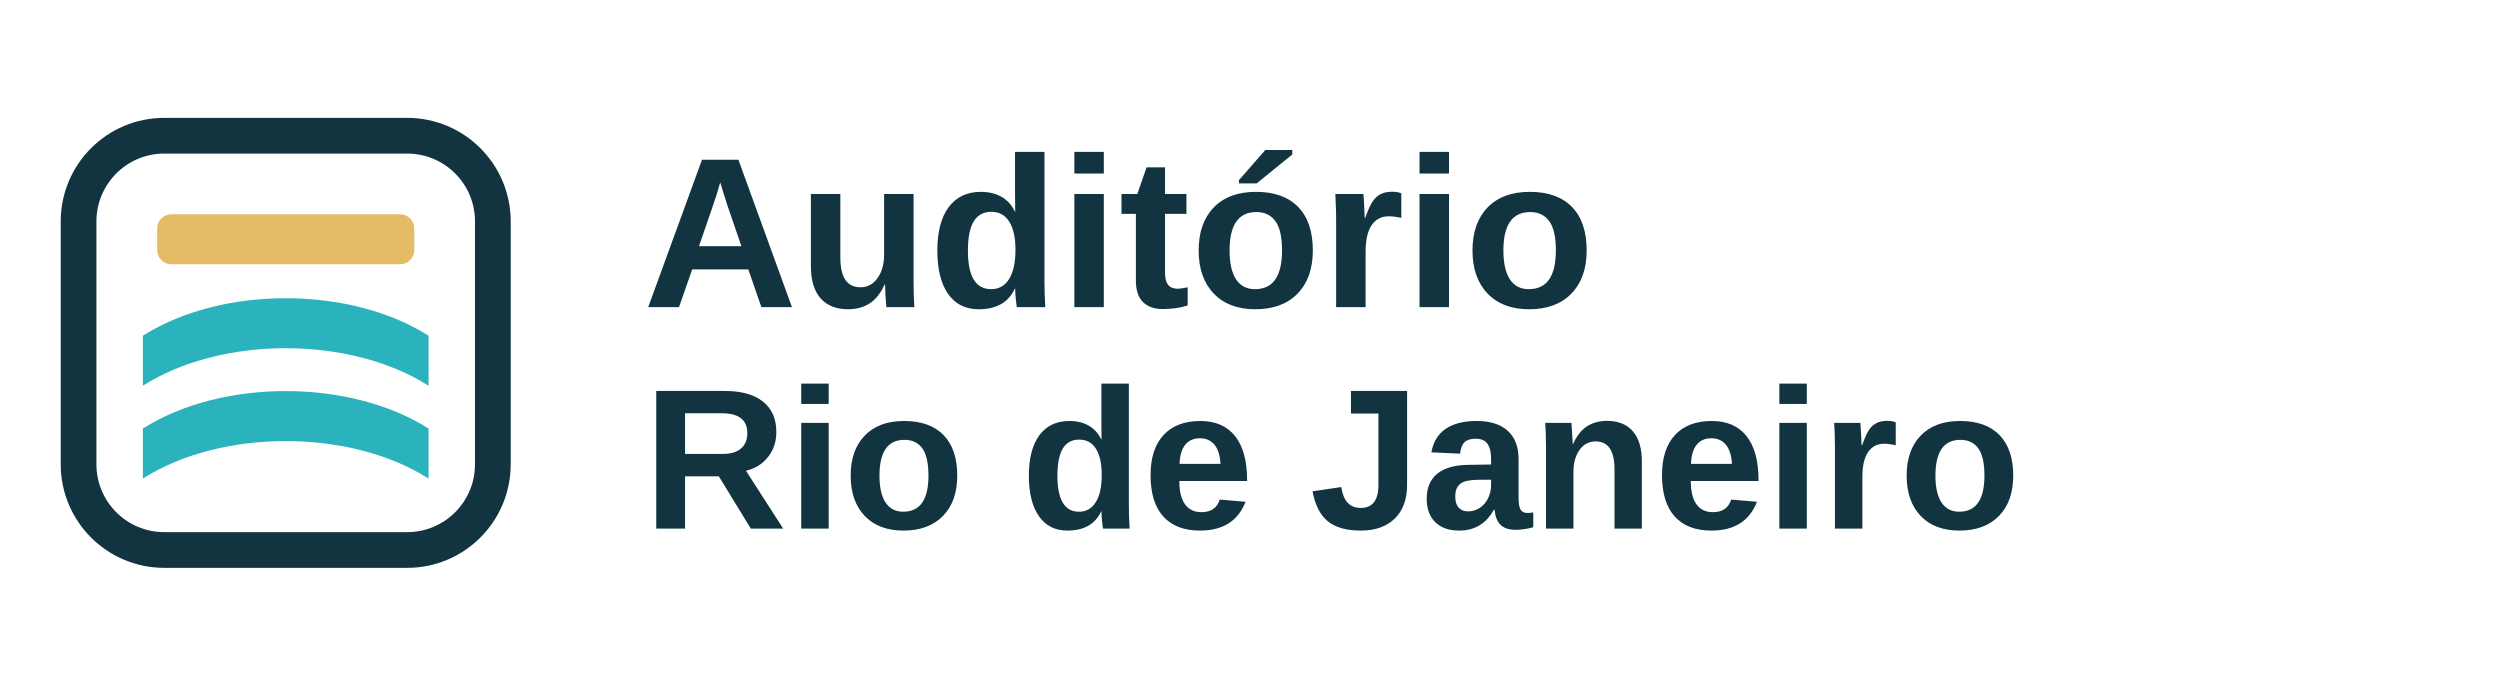
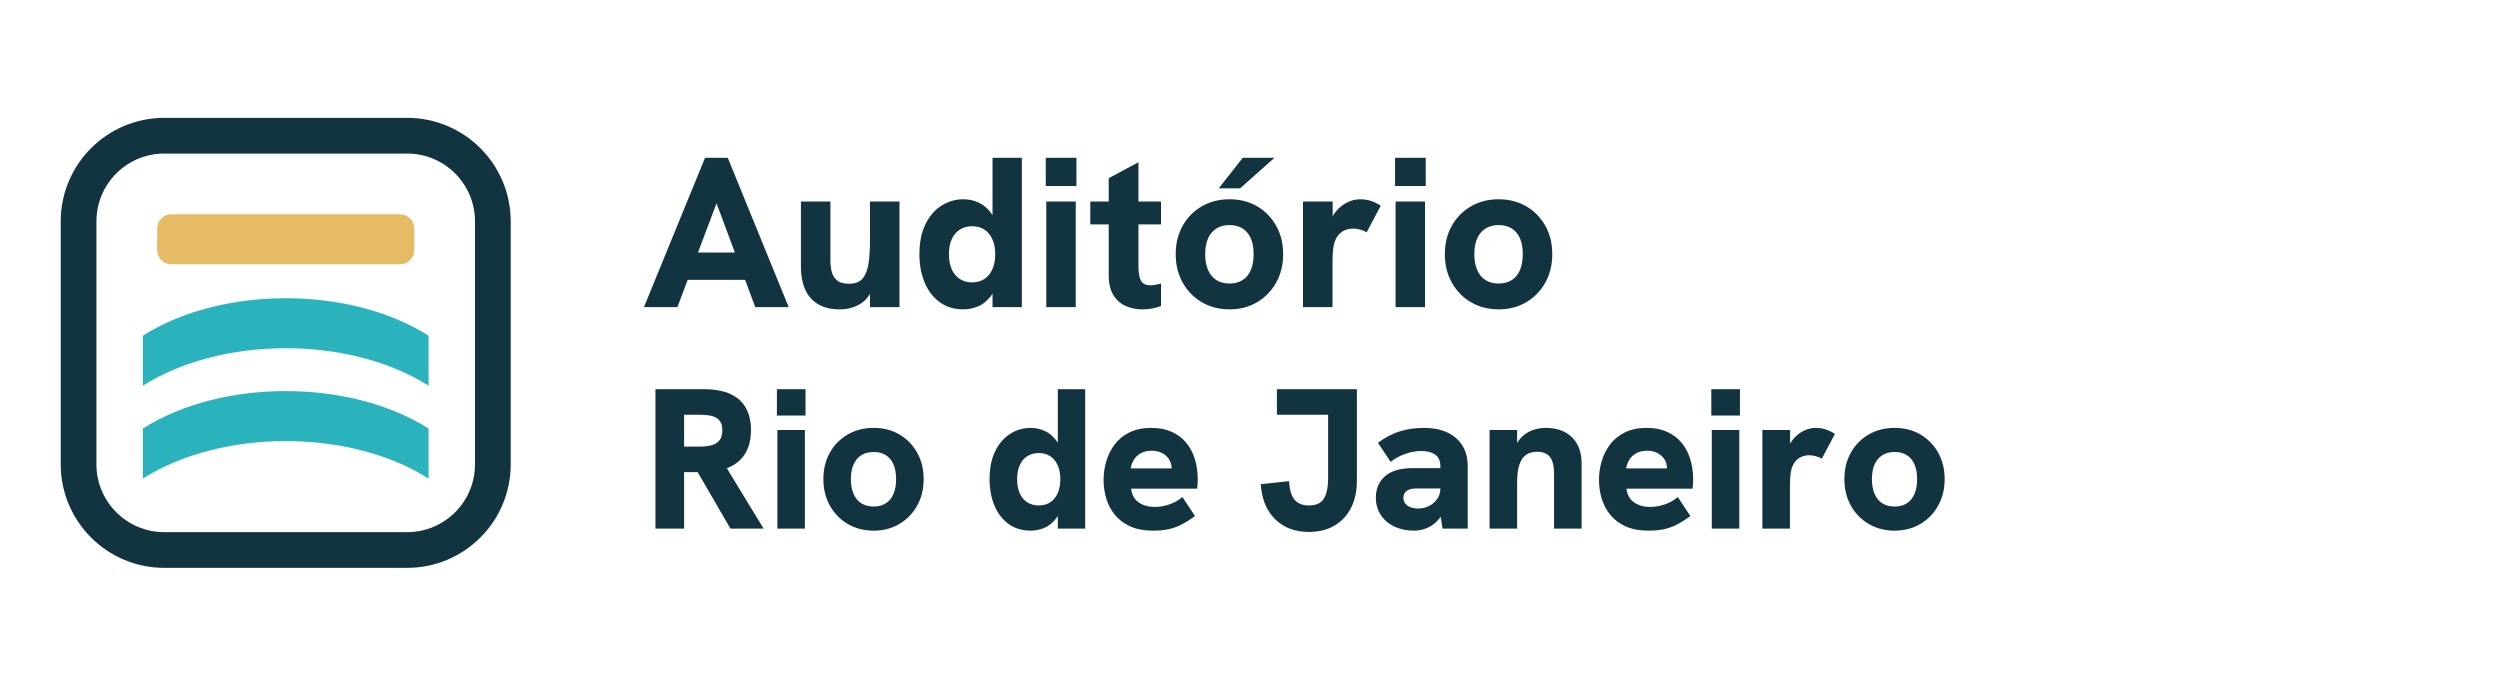
<svg xmlns="http://www.w3.org/2000/svg" viewBox="0 0 350 96" role="img" aria-label="Auditório Rio de Janeiro">
  <g transform="translate(8 16)">
    <rect x="3" y="3" width="58" height="58" rx="12" fill="none" stroke="#123441" stroke-width="5" />
    <rect x="14" y="14" width="36" height="7" rx="2" fill="#E5BB65" />
    <path d="M12 31C23 24 41 24 52 31V38C41 31 23 31 12 38Z" fill="#2BB3BD" />
    <path d="M12 44C23 37 41 37 52 44V51C41 44 23 44 12 51Z" fill="#2BB3BD" />
  </g>
-   <g fill="#123441" font-family="Hanken Grotesk, Arial, sans-serif" font-weight="800">
-     <text x="90" y="43" font-size="30">Auditório</text>
-     <text x="90" y="74" font-size="28">Rio de Janeiro</text>
-   </g>
+   <path fill="#123441" d="M90.15 43.0 98.706 22.09H101.886L110.418 43.0H105.738L100.314 28.462L94.836 43.0ZM96.03 39.184 97.368 35.35H103.224L104.622 39.184ZM117.6 43.312Q115.722 43.312 114.504 42.571Q113.286 41.83 112.707 40.498Q112.128 39.166 112.128 37.402V28.21H116.256V36.478Q116.256 37.348 116.451 38.083Q116.646 38.818 117.204 39.271Q117.762 39.724 118.848 39.724Q120.198 39.724 120.813 38.935Q121.428 38.146 121.614 36.754Q121.8 35.362 121.8 33.592V28.21H125.928V43.0H121.8V39.778L122.286 40.186Q121.584 41.908 120.336 42.61Q119.088 43.312 117.6 43.312ZM134.886 43.312Q132.948 43.312 131.565 42.307Q130.182 41.302 129.45 39.55Q128.718 37.798 128.718 35.59Q128.718 33.13 129.546 31.42Q130.374 29.71 131.784 28.804Q133.194 27.898 134.886 27.898Q136.008 27.898 137.022 28.369Q138.036 28.84 138.765 29.845Q139.494 30.85 139.746 32.5L138.954 32.068V22.09H143.058V43.0H138.954V39.19L139.866 38.524Q139.5 40.438 138.696 41.476Q137.892 42.514 136.89 42.913Q135.888 43.312 134.886 43.312ZM136.098 39.532Q137.112 39.532 137.832 39.049Q138.552 38.566 138.942 37.678Q139.332 36.79 139.332 35.59Q139.332 34.39 138.942 33.514Q138.552 32.638 137.832 32.155Q137.112 31.672 136.098 31.672Q135.108 31.672 134.373 32.143Q133.638 32.614 133.245 33.49Q132.852 34.366 132.852 35.59Q132.852 36.814 133.245 37.702Q133.638 38.59 134.373 39.061Q135.108 39.532 136.098 39.532ZM146.478 43.0V28.21H150.606V43.0ZM146.406 26.044V22.09H150.702V26.044ZM159.924 43.312Q158.706 43.312 157.623 42.847Q156.54 42.382 155.88 41.326Q155.22 40.27 155.22 38.476V24.946L159.384 22.714V37.312Q159.384 38.614 159.726 39.277Q160.068 39.94 161.064 39.94Q161.364 39.94 161.736 39.877Q162.108 39.814 162.54 39.694V42.85Q161.898 43.084 161.253 43.198Q160.608 43.312 159.924 43.312ZM152.64 31.414V28.21H162.54V31.414ZM172.135 43.312Q169.968 43.312 168.261 42.313Q166.554 41.314 165.576 39.563Q164.598 37.813 164.598 35.579Q164.598 33.346 165.573 31.609Q166.548 29.872 168.255 28.885Q169.962 27.898 172.134 27.898Q174.306 27.898 175.995 28.882Q177.683 29.866 178.662 31.608Q179.64 33.349 179.64 35.59Q179.64 37.81 178.667 39.558Q177.693 41.306 175.997 42.309Q174.302 43.312 172.135 43.312ZM172.142 39.694Q173.208 39.694 173.967 39.211Q174.726 38.728 175.116 37.801Q175.506 36.874 175.506 35.587Q175.506 34.276 175.116 33.373Q174.726 32.47 173.967 31.99Q173.208 31.51 172.142 31.51Q171.054 31.51 170.292 31.993Q169.53 32.476 169.128 33.376Q168.726 34.276 168.726 35.587Q168.726 36.874 169.128 37.801Q169.53 38.728 170.292 39.211Q171.054 39.694 172.142 39.694ZM170.622 26.368 173.988 22.09H178.422L173.616 26.368ZM182.418 43.0V28.21H186.576V32.242L186.012 32.272Q186.078 31.0 186.729 30.013Q187.38 29.026 188.373 28.462Q189.366 27.898 190.41 27.898Q191.172 27.898 191.862 28.108Q192.552 28.318 193.308 28.798L191.328 32.518Q191.016 32.314 190.485 32.158Q189.954 32.002 189.432 32.002Q188.88 32.002 188.367 32.2Q187.854 32.398 187.464 32.812Q187.074 33.226 186.846 33.874Q186.702 34.294 186.627 34.945Q186.552 35.596 186.552 36.838V43.0ZM195.378 43.0V28.21H199.506V43.0ZM195.306 26.044V22.09H199.602V26.044ZM209.815 43.312Q207.648 43.312 205.941 42.313Q204.234 41.314 203.256 39.563Q202.278 37.813 202.278 35.579Q202.278 33.346 203.253 31.609Q204.228 29.872 205.935 28.885Q207.642 27.898 209.814 27.898Q211.986 27.898 213.675 28.882Q215.363 29.866 216.342 31.608Q217.32 33.349 217.32 35.59Q217.32 37.81 216.347 39.558Q215.373 41.306 213.677 42.309Q211.982 43.312 209.815 43.312ZM209.822 39.694Q210.888 39.694 211.647 39.211Q212.406 38.728 212.796 37.801Q213.186 36.874 213.186 35.587Q213.186 34.276 212.796 33.373Q212.406 32.47 211.647 31.99Q210.888 31.51 209.822 31.51Q208.734 31.51 207.972 31.993Q207.21 32.476 206.808 33.376Q206.406 34.276 206.406 35.587Q206.406 36.874 206.808 37.801Q207.21 38.728 207.972 39.211Q208.734 39.694 209.822 39.694Z M91.764 74.0V54.484H98.417Q100.836 54.484 102.309 55.187Q103.782 55.89 104.459 57.178Q105.137 58.466 105.137 60.196Q105.137 62.968 103.558 64.449Q101.978 65.93 99.094 66.093Q98.383 66.098 97.683 66.098Q96.983 66.098 96.535 66.098H95.774V74.0ZM102.258 74.0 97.414 65.656 101.525 65.169 106.901 74.0ZM95.774 62.526H98.008Q98.826 62.526 99.531 62.358Q100.237 62.19 100.682 61.697Q101.127 61.204 101.127 60.246Q101.127 59.283 100.682 58.816Q100.237 58.348 99.528 58.205Q98.82 58.062 98.008 58.062H95.774ZM108.833 74.0V60.196H112.686V74.0ZM108.766 58.174V54.484H112.775V58.174ZM122.307 74.291Q120.285 74.291 118.692 73.359Q117.098 72.426 116.186 70.793Q115.273 69.159 115.273 67.074Q115.273 64.99 116.183 63.368Q117.093 61.747 118.686 60.826Q120.279 59.905 122.306 59.905Q124.334 59.905 125.91 60.823Q127.486 61.742 128.399 63.367Q129.312 64.992 129.312 67.084Q129.312 69.156 128.403 70.787Q127.495 72.419 125.912 73.355Q124.329 74.291 122.307 74.291ZM122.314 70.914Q123.309 70.914 124.017 70.464Q124.726 70.013 125.09 69.148Q125.454 68.282 125.454 67.081Q125.454 65.858 125.09 65.015Q124.726 64.172 124.017 63.724Q123.309 63.276 122.314 63.276Q121.298 63.276 120.587 63.727Q119.876 64.178 119.501 65.018Q119.126 65.858 119.126 67.081Q119.126 68.282 119.501 69.148Q119.876 70.013 120.587 70.464Q121.298 70.914 122.314 70.914ZM144.298 74.291Q142.489 74.291 141.198 73.353Q139.907 72.415 139.224 70.78Q138.541 69.145 138.541 67.084Q138.541 64.788 139.314 63.192Q140.086 61.596 141.402 60.75Q142.718 59.905 144.298 59.905Q145.345 59.905 146.291 60.344Q147.238 60.784 147.918 61.722Q148.598 62.66 148.834 64.2L148.094 63.797V54.484H151.925V74.0H148.094V70.444L148.946 69.822Q148.604 71.609 147.854 72.578Q147.103 73.546 146.168 73.919Q145.233 74.291 144.298 74.291ZM145.429 70.763Q146.375 70.763 147.047 70.312Q147.719 69.862 148.083 69.033Q148.447 68.204 148.447 67.084Q148.447 65.964 148.083 65.146Q147.719 64.329 147.047 63.878Q146.375 63.427 145.429 63.427Q144.505 63.427 143.819 63.867Q143.133 64.306 142.766 65.124Q142.399 65.942 142.399 67.084Q142.399 68.226 142.766 69.055Q143.133 69.884 143.819 70.324Q144.505 70.763 145.429 70.763ZM161.417 74.291Q159.569 74.291 158.25 73.7Q156.931 73.11 156.1 72.096Q155.268 71.082 154.884 69.808Q154.501 68.534 154.501 67.174Q154.501 65.858 154.882 64.567Q155.262 63.276 156.055 62.223Q156.847 61.17 158.124 60.538Q159.401 59.905 161.193 59.905Q162.811 59.905 164.029 60.451Q165.247 60.997 166.056 61.971Q166.866 62.946 167.274 64.256Q167.683 65.566 167.683 67.095Q167.683 67.342 167.669 67.669Q167.655 67.997 167.599 68.417H158.354Q158.505 69.716 159.429 70.343Q160.353 70.97 161.646 70.97Q162.694 70.97 163.724 70.612Q164.754 70.254 165.538 69.587L167.302 72.253Q166.278 72.998 165.393 73.448Q164.508 73.899 163.57 74.095Q162.632 74.291 161.417 74.291ZM163.898 66.496Q163.954 66.272 163.99 66.048Q164.026 65.824 164.026 65.622Q164.026 65.062 163.822 64.603Q163.618 64.144 163.245 63.811Q162.873 63.478 162.372 63.29Q161.87 63.102 161.271 63.102Q160.291 63.102 159.658 63.483Q159.026 63.864 158.706 64.43Q158.387 64.995 158.303 65.578H165.174ZM183.246 74.47Q180.35 74.47 178.536 72.706Q176.722 70.942 176.503 67.79L180.462 67.358Q180.58 69.195 181.258 69.979Q181.935 70.763 183.246 70.763Q184.786 70.763 185.36 69.772Q185.934 68.781 185.934 67.056V58.062H178.766V54.484H189.966V67.286Q189.966 69.486 189.145 71.099Q188.325 72.712 186.813 73.591Q185.301 74.47 183.246 74.47ZM201.955 74.0 201.653 72.146V65.258Q201.653 64.155 200.916 63.646Q200.18 63.136 199.004 63.136Q197.906 63.136 196.725 63.553Q195.543 63.97 194.686 64.659L192.911 61.994Q194.462 60.851 196.002 60.378Q197.542 59.905 199.329 59.905Q202.224 59.905 203.854 61.338Q205.483 62.772 205.483 65.258V74.0ZM197.929 74.291Q196.428 74.291 195.221 73.723Q194.014 73.154 193.317 72.107Q192.62 71.06 192.62 69.682Q192.62 68.49 193.127 67.613Q193.634 66.737 194.474 66.266Q195.134 65.88 195.972 65.709Q196.809 65.538 197.755 65.538H201.966V68.383H198.315Q197.923 68.383 197.576 68.45Q197.229 68.518 196.971 68.702Q196.742 68.87 196.61 69.122Q196.478 69.374 196.478 69.688Q196.478 70.377 197.033 70.786Q197.587 71.194 198.511 71.194Q199.368 71.194 200.082 70.83Q200.796 70.466 201.224 69.831Q201.653 69.195 201.653 68.378L202.566 70.483Q202.106 71.922 201.367 72.757Q200.628 73.591 199.74 73.941Q198.853 74.291 197.929 74.291ZM208.541 74.0V60.196H212.399V63.382L211.839 63.422Q212.186 62.089 212.903 61.324Q213.62 60.56 214.538 60.232Q215.457 59.905 216.381 59.905Q218.761 59.905 220.094 61.235Q221.426 62.565 221.426 64.9V74.0H217.568V66.328Q217.568 64.721 217 63.984Q216.431 63.248 215.199 63.248Q214.253 63.248 213.634 63.69Q213.015 64.133 212.707 65.065Q212.399 65.998 212.399 67.47V74.0ZM230.773 74.291Q228.925 74.291 227.606 73.7Q226.287 73.11 225.456 72.096Q224.624 71.082 224.24 69.808Q223.857 68.534 223.857 67.174Q223.857 65.858 224.238 64.567Q224.618 63.276 225.411 62.223Q226.203 61.17 227.48 60.538Q228.757 59.905 230.549 59.905Q232.167 59.905 233.385 60.451Q234.603 60.997 235.412 61.971Q236.222 62.946 236.63 64.256Q237.039 65.566 237.039 67.095Q237.039 67.342 237.025 67.669Q237.011 67.997 236.955 68.417H227.71Q227.861 69.716 228.785 70.343Q229.709 70.97 231.002 70.97Q232.05 70.97 233.08 70.612Q234.11 70.254 234.894 69.587L236.658 72.253Q235.634 72.998 234.749 73.448Q233.864 73.899 232.926 74.095Q231.988 74.291 230.773 74.291ZM233.254 66.496Q233.31 66.272 233.346 66.048Q233.382 65.824 233.382 65.622Q233.382 65.062 233.178 64.603Q232.974 64.144 232.601 63.811Q232.229 63.478 231.728 63.29Q231.226 63.102 230.627 63.102Q229.647 63.102 229.014 63.483Q228.382 63.864 228.062 64.43Q227.743 64.995 227.659 65.578H234.53ZM239.649 74.0V60.196H243.502V74.0ZM239.582 58.174V54.484H243.591V58.174ZM246.733 74.0V60.196H250.614V63.959L250.087 63.987Q250.149 62.8 250.756 61.879Q251.364 60.958 252.291 60.431Q253.218 59.905 254.192 59.905Q254.903 59.905 255.547 60.101Q256.191 60.297 256.897 60.745L255.049 64.217Q254.758 64.026 254.262 63.881Q253.766 63.735 253.279 63.735Q252.764 63.735 252.285 63.92Q251.806 64.105 251.442 64.491Q251.078 64.878 250.866 65.482Q250.731 65.874 250.661 66.482Q250.591 67.09 250.591 68.249V74.0ZM265.247 74.291Q263.225 74.291 261.632 73.359Q260.038 72.426 259.126 70.793Q258.213 69.159 258.213 67.074Q258.213 64.99 259.123 63.368Q260.033 61.747 261.626 60.826Q263.219 59.905 265.246 59.905Q267.274 59.905 268.85 60.823Q270.426 61.742 271.339 63.367Q272.252 64.992 272.252 67.084Q272.252 69.156 271.343 70.787Q270.435 72.419 268.852 73.355Q267.269 74.291 265.247 74.291ZM265.254 70.914Q266.249 70.914 266.957 70.464Q267.666 70.013 268.03 69.148Q268.394 68.282 268.394 67.081Q268.394 65.858 268.03 65.015Q267.666 64.172 266.957 63.724Q266.249 63.276 265.254 63.276Q264.238 63.276 263.527 63.727Q262.816 64.178 262.441 65.018Q262.066 65.858 262.066 67.081Q262.066 68.282 262.441 69.148Q262.816 70.013 263.527 70.464Q264.238 70.914 265.254 70.914Z" />
</svg>
